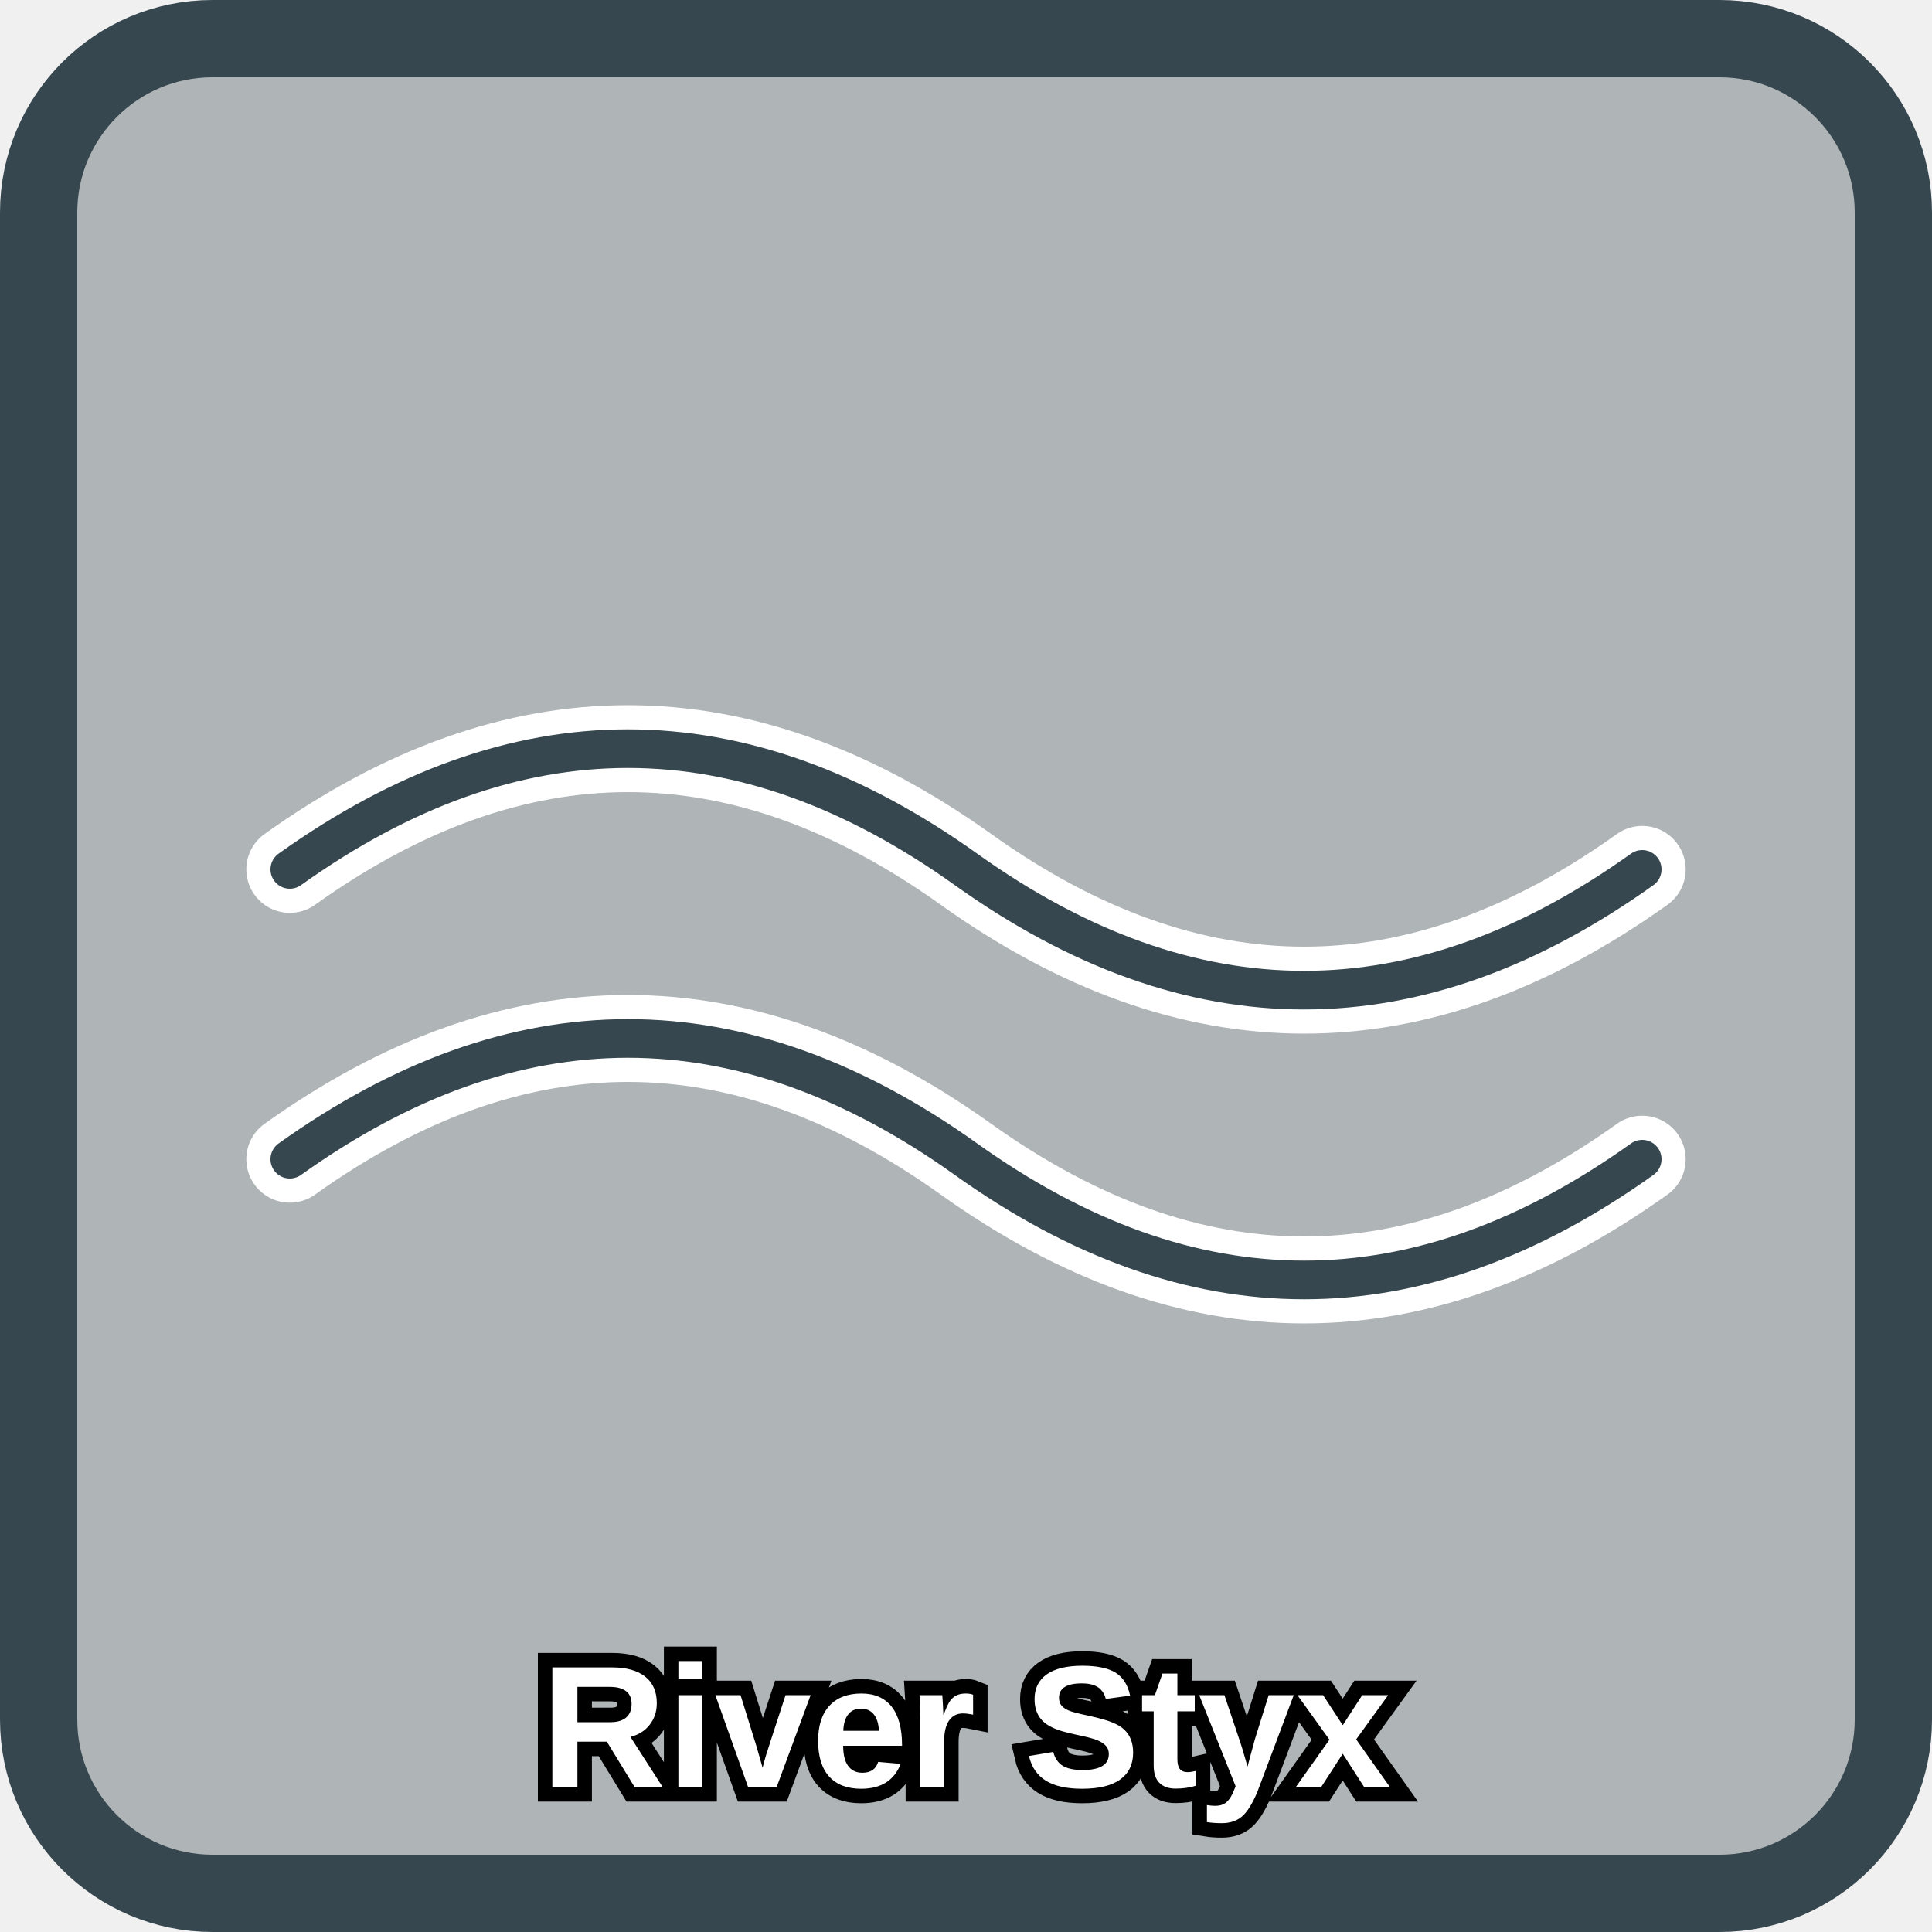
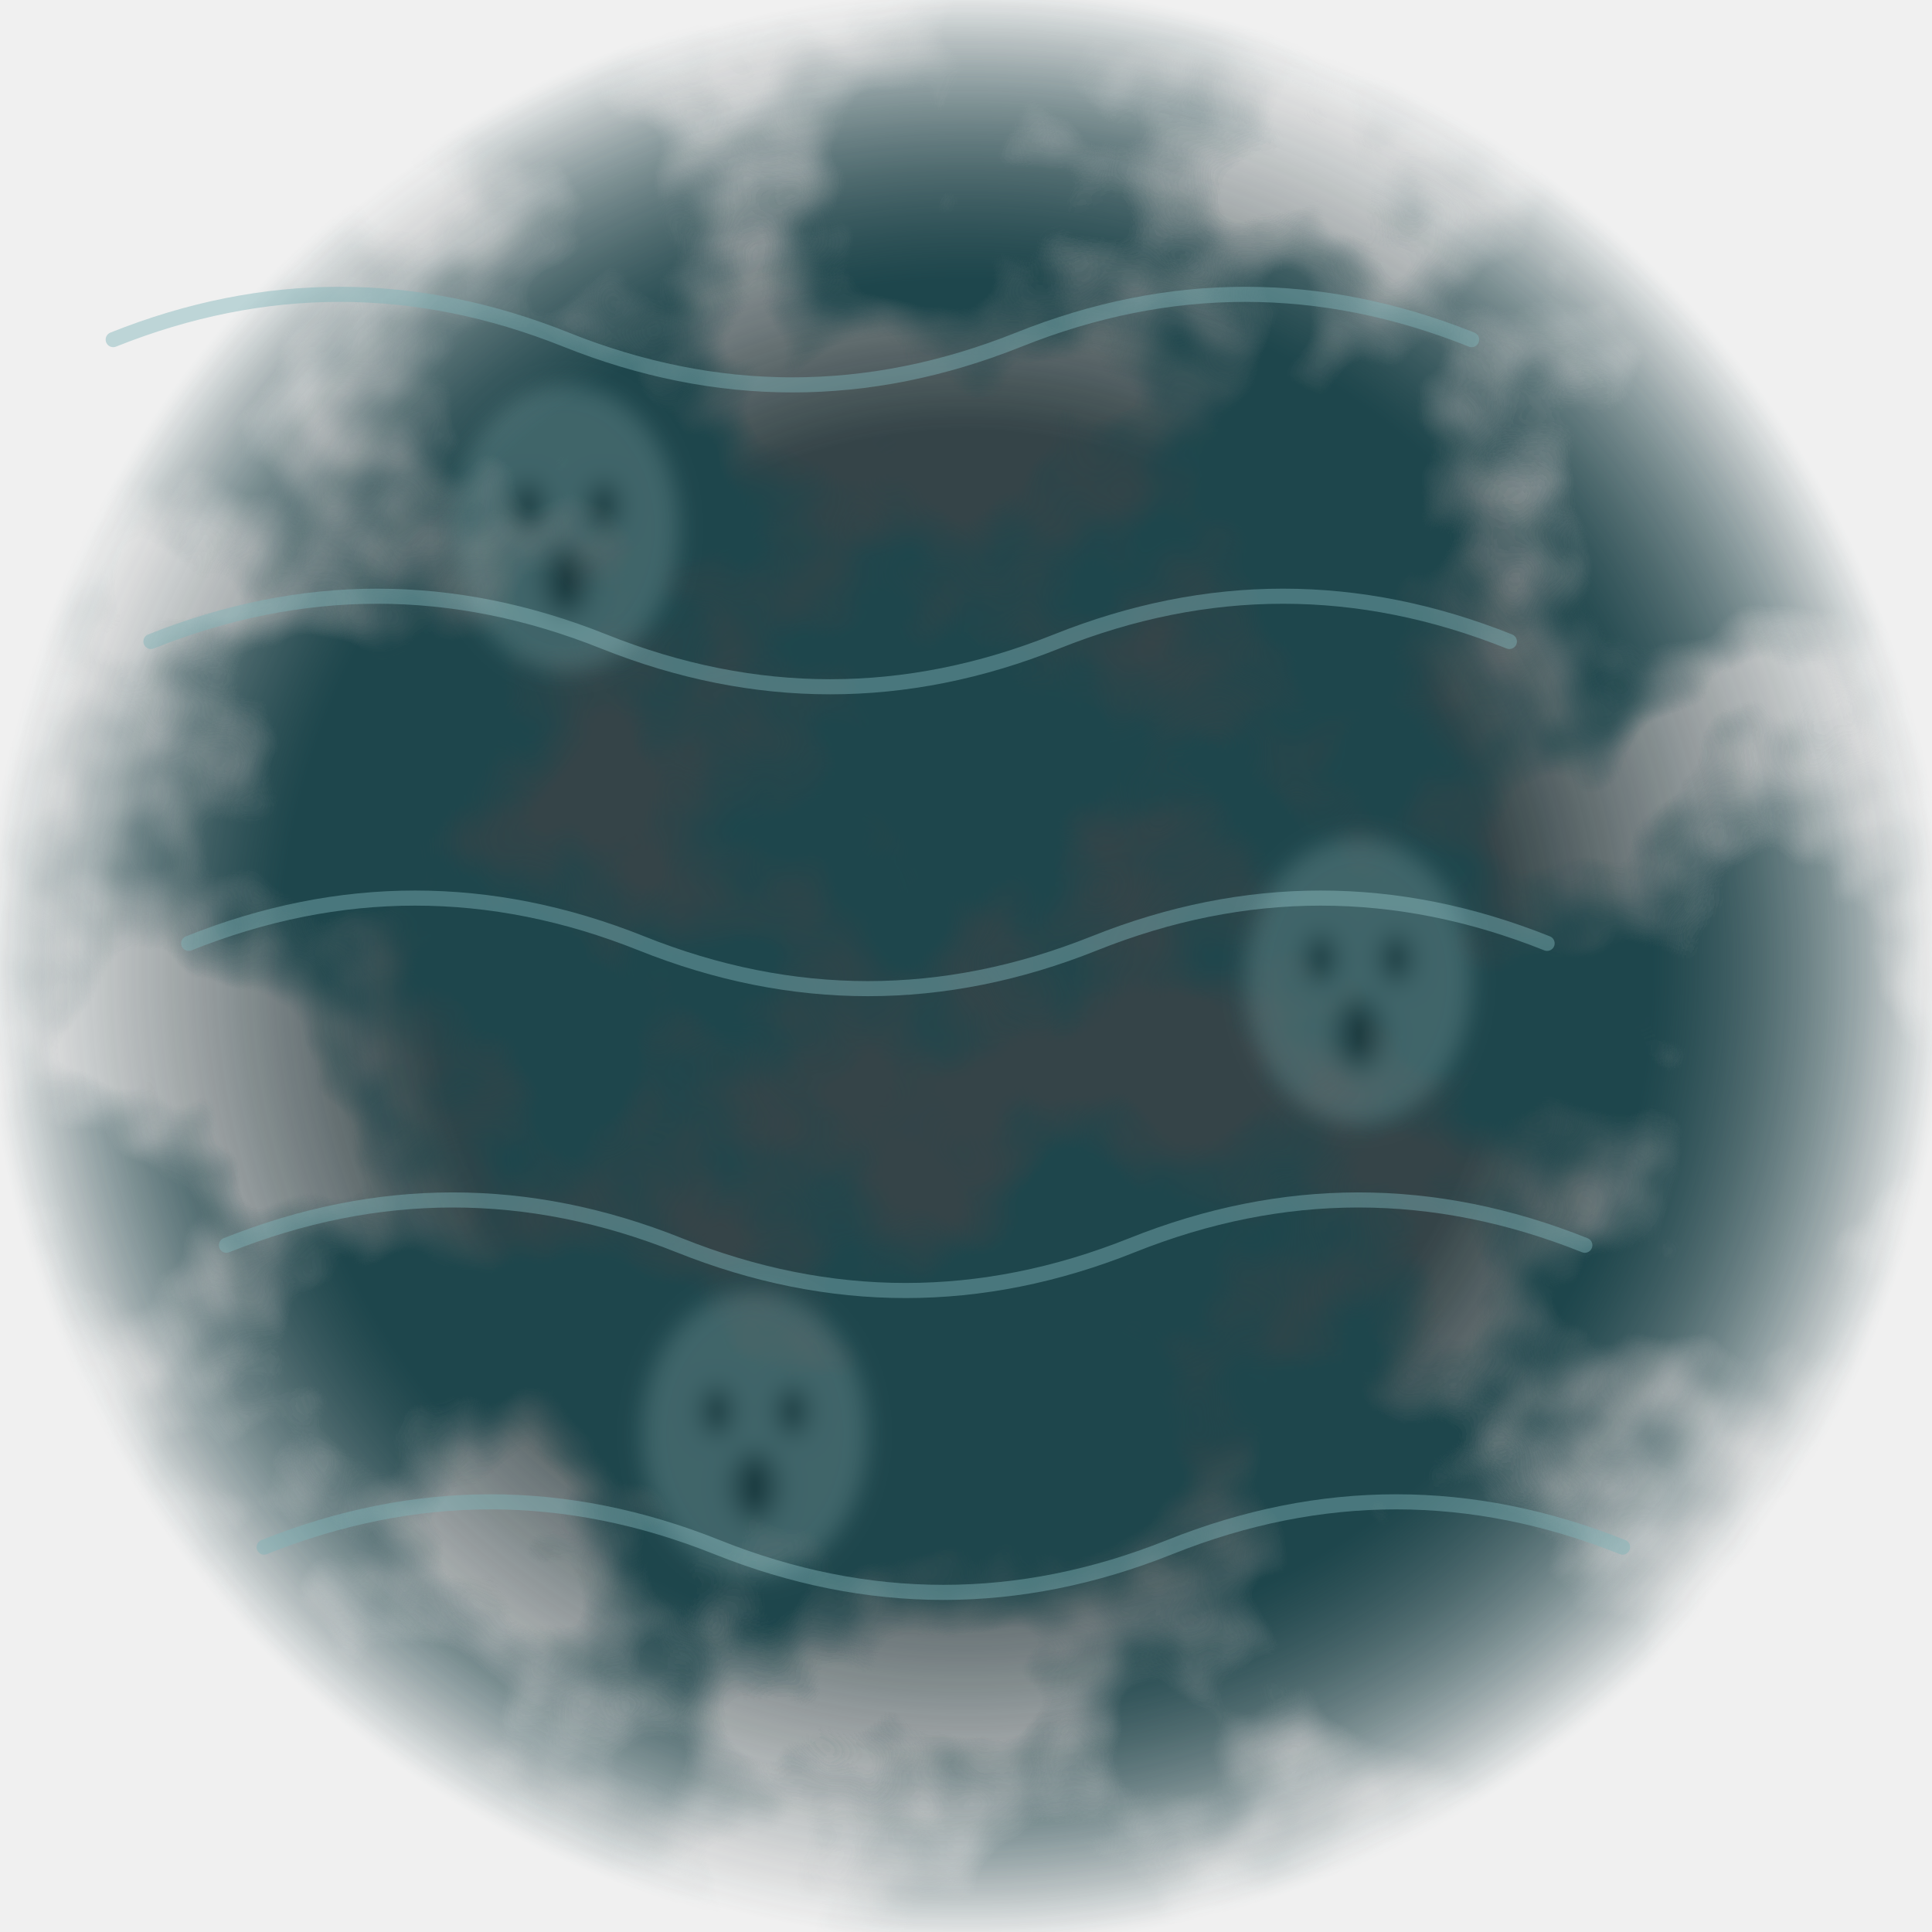
- <svg xmlns="http://www.w3.org/2000/svg" width="200" height="200" viewBox="0 0 200 200">
-   <rect x="4" y="4" width="192" height="192" rx="18" fill="#37474f" fill-opacity="0.35" stroke="#37474f" stroke-width="8" />
-   <path d="M30 90 q35-25 70 0 t70 0 M30 120 q35-25 70 0 t70 0" fill="none" stroke="#ffffff" stroke-width="9" stroke-linecap="round" stroke-linejoin="round" />
-   <path d="M30 90 q35-25 70 0 t70 0 M30 120 q35-25 70 0 t70 0" fill="none" stroke="#37474f" stroke-width="4" stroke-linecap="round" stroke-linejoin="round" />
-   <text x="100" y="185" font-family="Arial, Helvetica, sans-serif" font-size="18" font-weight="700" fill="#ffffff" stroke="#000000" stroke-width="3" paint-order="stroke" text-anchor="middle">River Styx</text>
+ <svg xmlns="http://www.w3.org/2000/svg" width="512" height="512" viewBox="0 0 512 512">
+   <defs>
+     <radialGradient id="hole" cx="50%" cy="50%" r="60%">
+       <stop offset="0" stop-color="#050404" />
+       <stop offset="0.6" stop-color="#110d0b" />
+       <stop offset="1" stop-color="#2c241e" />
+     </radialGradient>
+     <linearGradient id="iron" x1="0" y1="0" x2="1" y2="1">
+       <stop offset="0" stop-color="#9aa3ab" />
+       <stop offset="0.45" stop-color="#5b636b" />
+       <stop offset="1" stop-color="#2a2f34" />
+     </linearGradient>
+     <linearGradient id="rust" x1="0" y1="0" x2="1" y2="1">
+       <stop offset="0" stop-color="#8f8a84" />
+       <stop offset="0.5" stop-color="#5e5048" />
+       <stop offset="1" stop-color="#3a2a22" />
+     </linearGradient>
+     <linearGradient id="wood" x1="0" y1="0" x2="0" y2="1">
+       <stop offset="0" stop-color="#a87444" />
+       <stop offset="1" stop-color="#6b4220" />
+     </linearGradient>
+     <linearGradient id="woodH" x1="0" y1="0" x2="1" y2="0">
+       <stop offset="0" stop-color="#a87444" />
+       <stop offset="1" stop-color="#6b4220" />
+     </linearGradient>
+     <linearGradient id="stone" x1="0" y1="0" x2="1" y2="1">
+       <stop offset="0" stop-color="#b3ada2" />
+       <stop offset="1" stop-color="#6f695f" />
+     </linearGradient>
+     <linearGradient id="slab" x1="0" y1="0" x2="1" y2="1">
+       <stop offset="0" stop-color="#a49d91" />
+       <stop offset="1" stop-color="#7b7469" />
+     </linearGradient>
+     <radialGradient id="ball" cx="35%" cy="32%" r="70%">
+       <stop offset="0" stop-color="#d8d2c6" />
+       <stop offset="0.5" stop-color="#8f887c" />
+       <stop offset="1" stop-color="#3b362f" />
+     </radialGradient>
+     <radialGradient id="steelBall" cx="35%" cy="30%" r="72%">
+       <stop offset="0" stop-color="#f4f7fa" />
+       <stop offset="0.35" stop-color="#9aa4ad" />
+       <stop offset="1" stop-color="#1e2328" />
+     </radialGradient>
+     <radialGradient id="spike" cx="40%" cy="38%" r="60%">
+       <stop offset="0" stop-color="#e6e2da" />
+       <stop offset="0.4" stop-color="#8c8478" />
+       <stop offset="1" stop-color="#2a2622" />
+     </radialGradient>
+     <radialGradient id="silver" cx="40%" cy="35%" r="70%">
+       <stop offset="0" stop-color="#ffffff" />
+       <stop offset="0.5" stop-color="#c3c9cf" />
+       <stop offset="1" stop-color="#6c747c" />
+     </radialGradient>
+     <radialGradient id="ruby" cx="40%" cy="35%" r="65%">
+       <stop offset="0" stop-color="#ff8a8a" />
+       <stop offset="1" stop-color="#8a0010" />
+     </radialGradient>
+     <filter id="rough" x="-10%" y="-10%" width="120%" height="120%">
+       <feTurbulence type="fractalNoise" baseFrequency="0.035" numOctaves="3" seed="7" />
+       <feDisplacementMap in="SourceGraphic" scale="14" />
+     </filter>
+     <filter id="rough2" x="-10%" y="-10%" width="120%" height="120%">
+       <feTurbulence type="fractalNoise" baseFrequency="0.08" numOctaves="2" seed="2" />
+       <feDisplacementMap in="SourceGraphic" scale="6" />
+     </filter>
+     <filter id="grain" x="0" y="0" width="100%" height="100%">
+       <feTurbulence type="fractalNoise" baseFrequency="0.9" numOctaves="2" seed="5" result="n" />
+       <feColorMatrix in="n" type="matrix" values="0 0 0 0 0  0 0 0 0 0  0 0 0 0 0  0 0 0 0.35 0" result="a" />
+       <feComposite in="a" in2="SourceGraphic" operator="in" result="g" />
+       <feMerge>
+         <feMergeNode in="SourceGraphic" />
+         <feMergeNode in="g" />
+       </feMerge>
+     </filter>
+     <filter id="shadow" x="-20%" y="-20%" width="140%" height="140%">
+       <feDropShadow dx="4" dy="6" stdDeviation="5" flood-color="#000" flood-opacity="0.55" />
+     </filter>
+     <filter id="glow" x="-50%" y="-50%" width="200%" height="200%">
+       <feGaussianBlur stdDeviation="6" result="b" />
+       <feMerge>
+         <feMergeNode in="b" />
+         <feMergeNode in="b" />
+         <feMergeNode in="SourceGraphic" />
+       </feMerge>
+     </filter>
+     <filter id="blur8">
+       <feGaussianBlur stdDeviation="8" />
+     </filter>
+     <filter id="blur3">
+       <feGaussianBlur stdDeviation="3" />
+     </filter>
+     <radialGradient id="fadeMask" cx="50%" cy="50%" r="50%">
+       <stop offset="0.55" stop-color="#fff" />
+       <stop offset="1" stop-color="#000" />
+     </radialGradient>
+     <mask id="fade">
+       <rect width="512" height="512" fill="url(#fadeMask)" />
+     </mask>
+   </defs>
+   <rect width="512" height="512" fill="#14262a" opacity="0.85" mask="url(#fade)" />
+   <filter id="patch41" x="0" y="0" width="100%" height="100%" color-interpolation-filters="sRGB">
+     <feTurbulence type="fractalNoise" baseFrequency="0.012" numOctaves="4" seed="71" />
+     <feColorMatrix type="matrix" values="0 0 0 0 0.118  0 0 0 0 0.275  0 0 0 0 0.298  4.8 0 0 0 -1.57" />
+   </filter>
+   <radialGradient id="pg43" cx="256" cy="256" r="260" gradientUnits="userSpaceOnUse">
+     <stop offset="0.7" stop-color="#fff" />
+     <stop offset="1" stop-color="#000" />
+   </radialGradient>
+   <mask id="pm42">
+     <rect width="512" height="512" fill="url(#pg43)" />
+   </mask>
+   <rect width="512" height="512" filter="url(#patch41)" mask="url(#pm42)" />
+   <g fill="none" stroke="#7fb3b8" stroke-width="4" stroke-linecap="round" opacity="0.45">
+     <path d="M30 90 q60 -24 120 0 t120 0 t120 0" />
+     <path d="M40 170 q60 -24 120 0 t120 0 t120 0" />
+     <path d="M50 250 q60 -24 120 0 t120 0 t120 0" />
+     <path d="M60 330 q60 -24 120 0 t120 0 t120 0" />
+     <path d="M70 410 q60 -24 120 0 t120 0 t120 0" />
+   </g>
+   <g fill="#d7f2f0" opacity="0.18" filter="url(#blur3)">
+     <ellipse cx="150" cy="140" rx="30" ry="38" />
+     <ellipse cx="140" cy="134" rx="5" ry="7" fill="#000" />
+     <ellipse cx="160" cy="134" rx="5" ry="7" fill="#000" />
+     <ellipse cx="150" cy="154" rx="7" ry="10" fill="#000" />
+     <ellipse cx="360" cy="260" rx="30" ry="38" />
+     <ellipse cx="350" cy="254" rx="5" ry="7" fill="#000" />
+     <ellipse cx="370" cy="254" rx="5" ry="7" fill="#000" />
+     <ellipse cx="360" cy="274" rx="7" ry="10" fill="#000" />
+     <ellipse cx="200" cy="380" rx="30" ry="38" />
+     <ellipse cx="190" cy="374" rx="5" ry="7" fill="#000" />
+     <ellipse cx="210" cy="374" rx="5" ry="7" fill="#000" />
+     <ellipse cx="200" cy="394" rx="7" ry="10" fill="#000" />
+   </g>
</svg>
